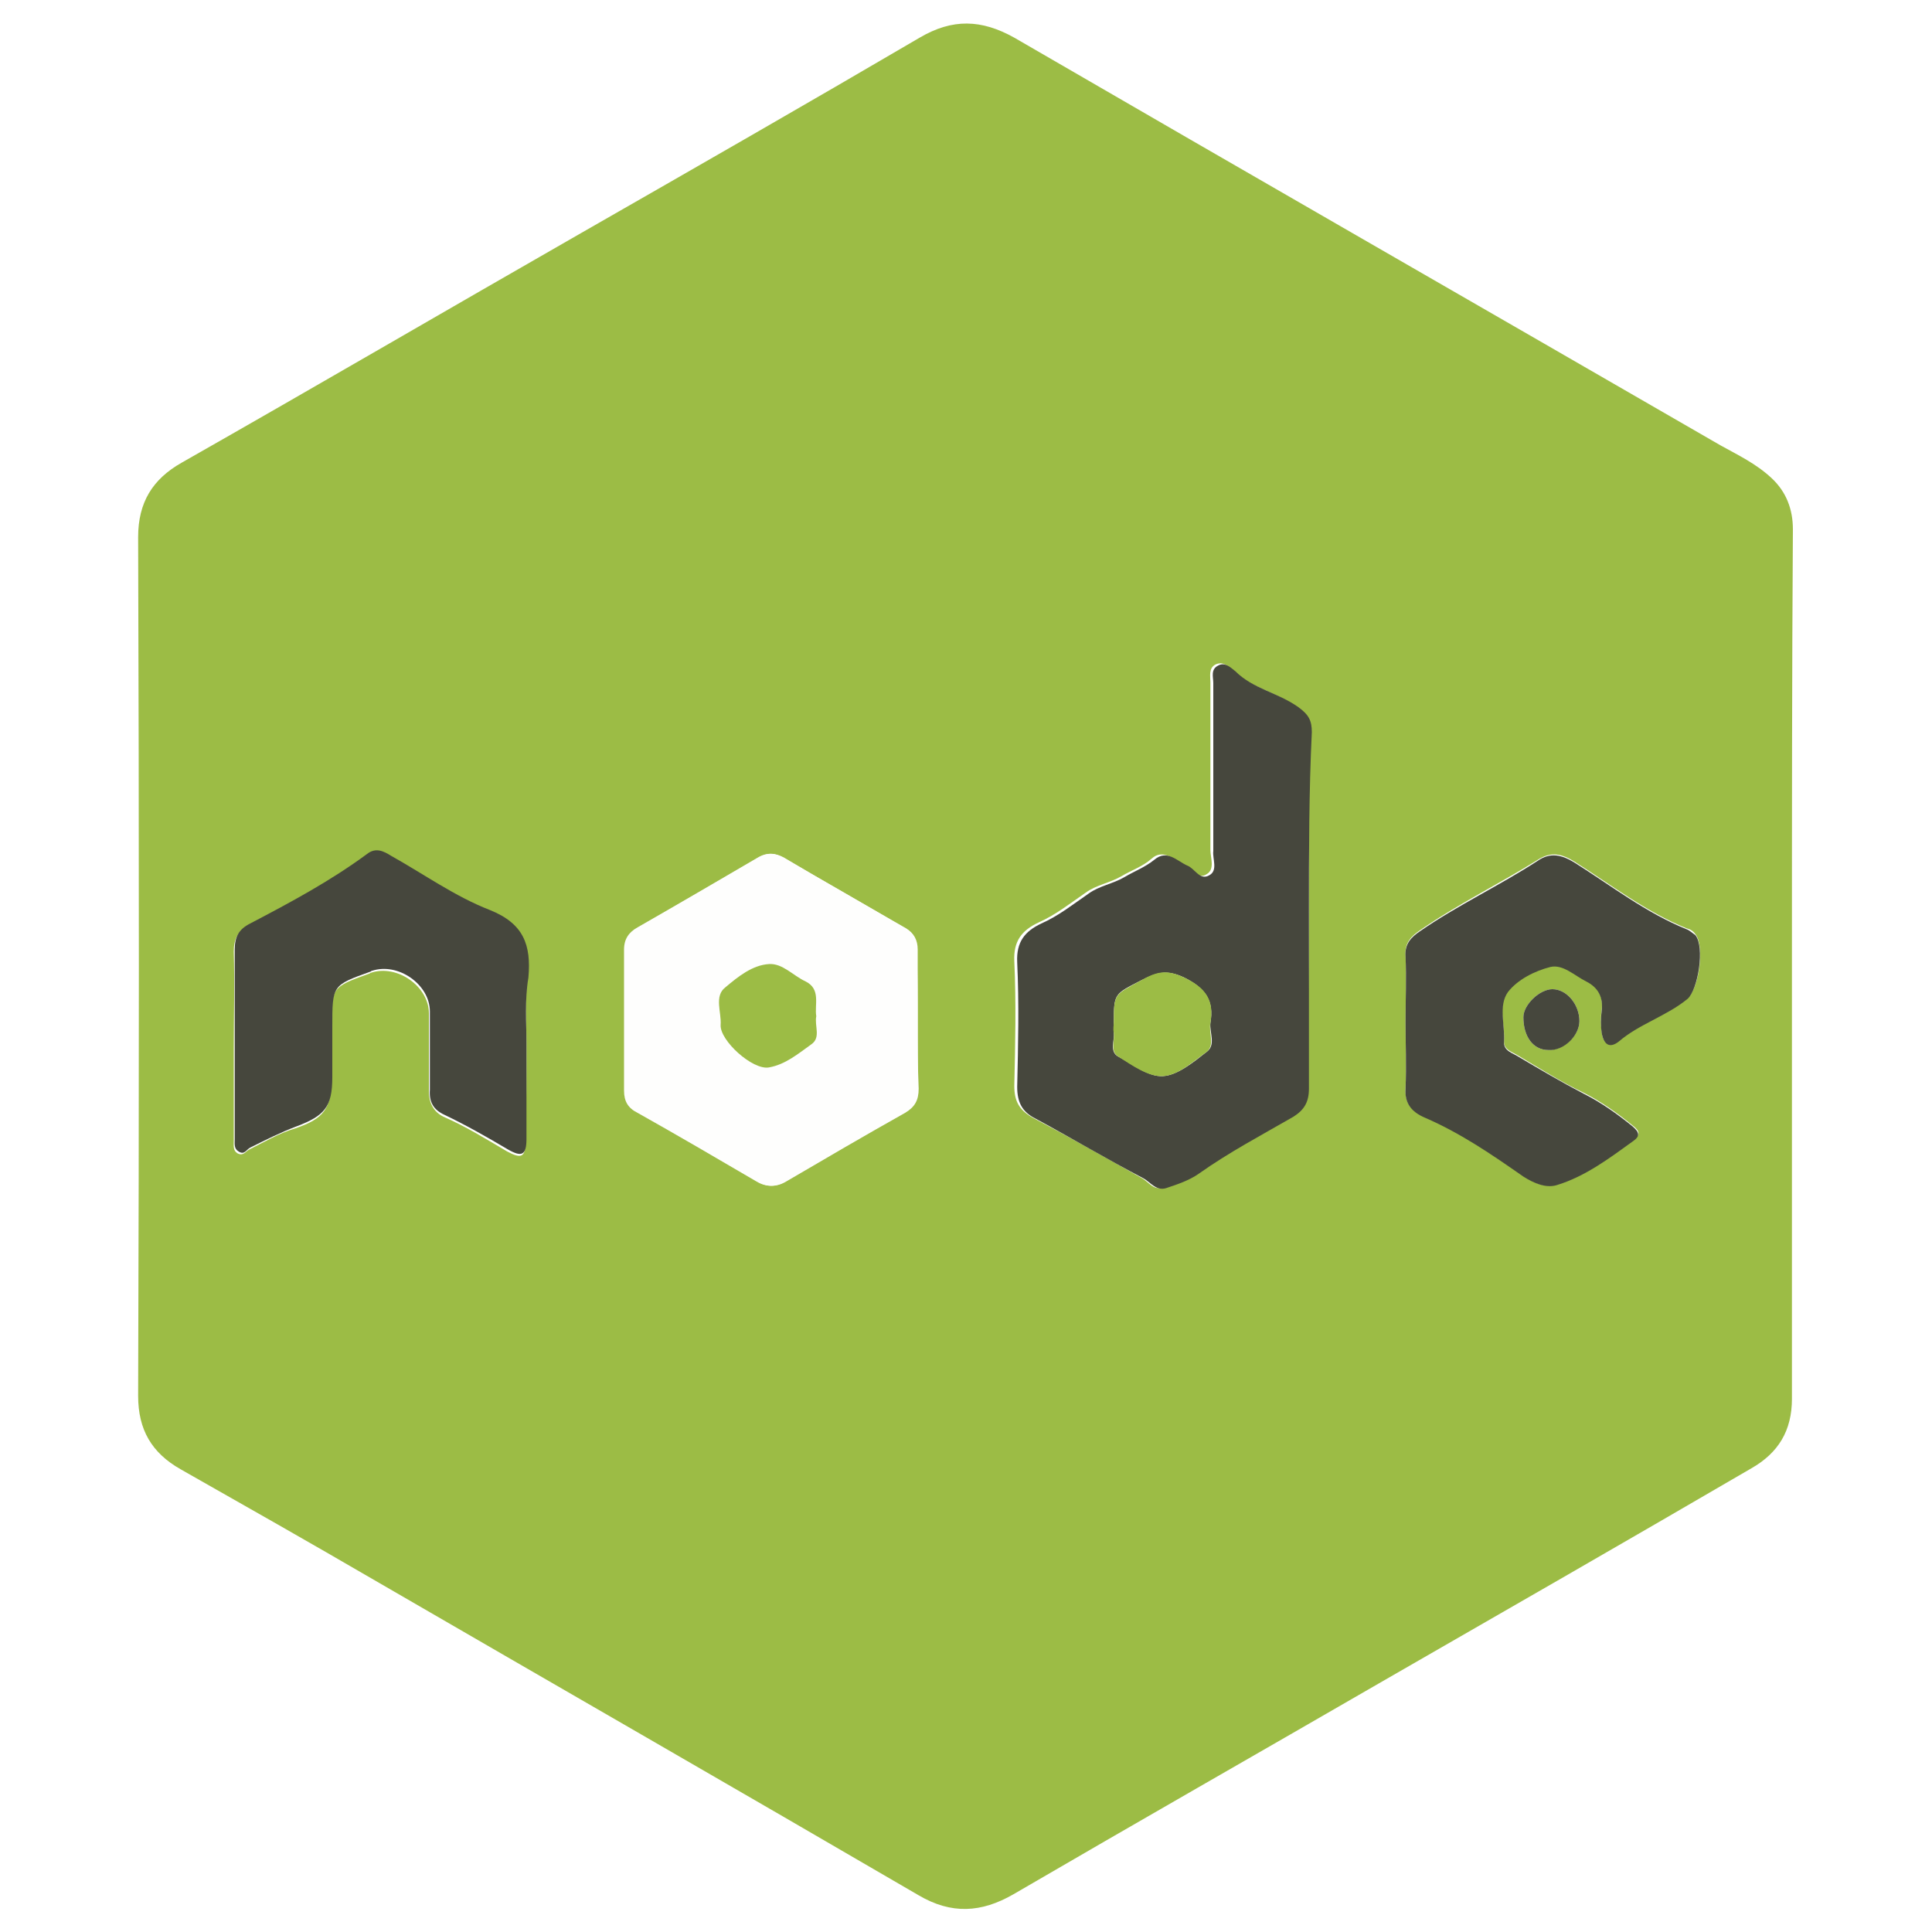
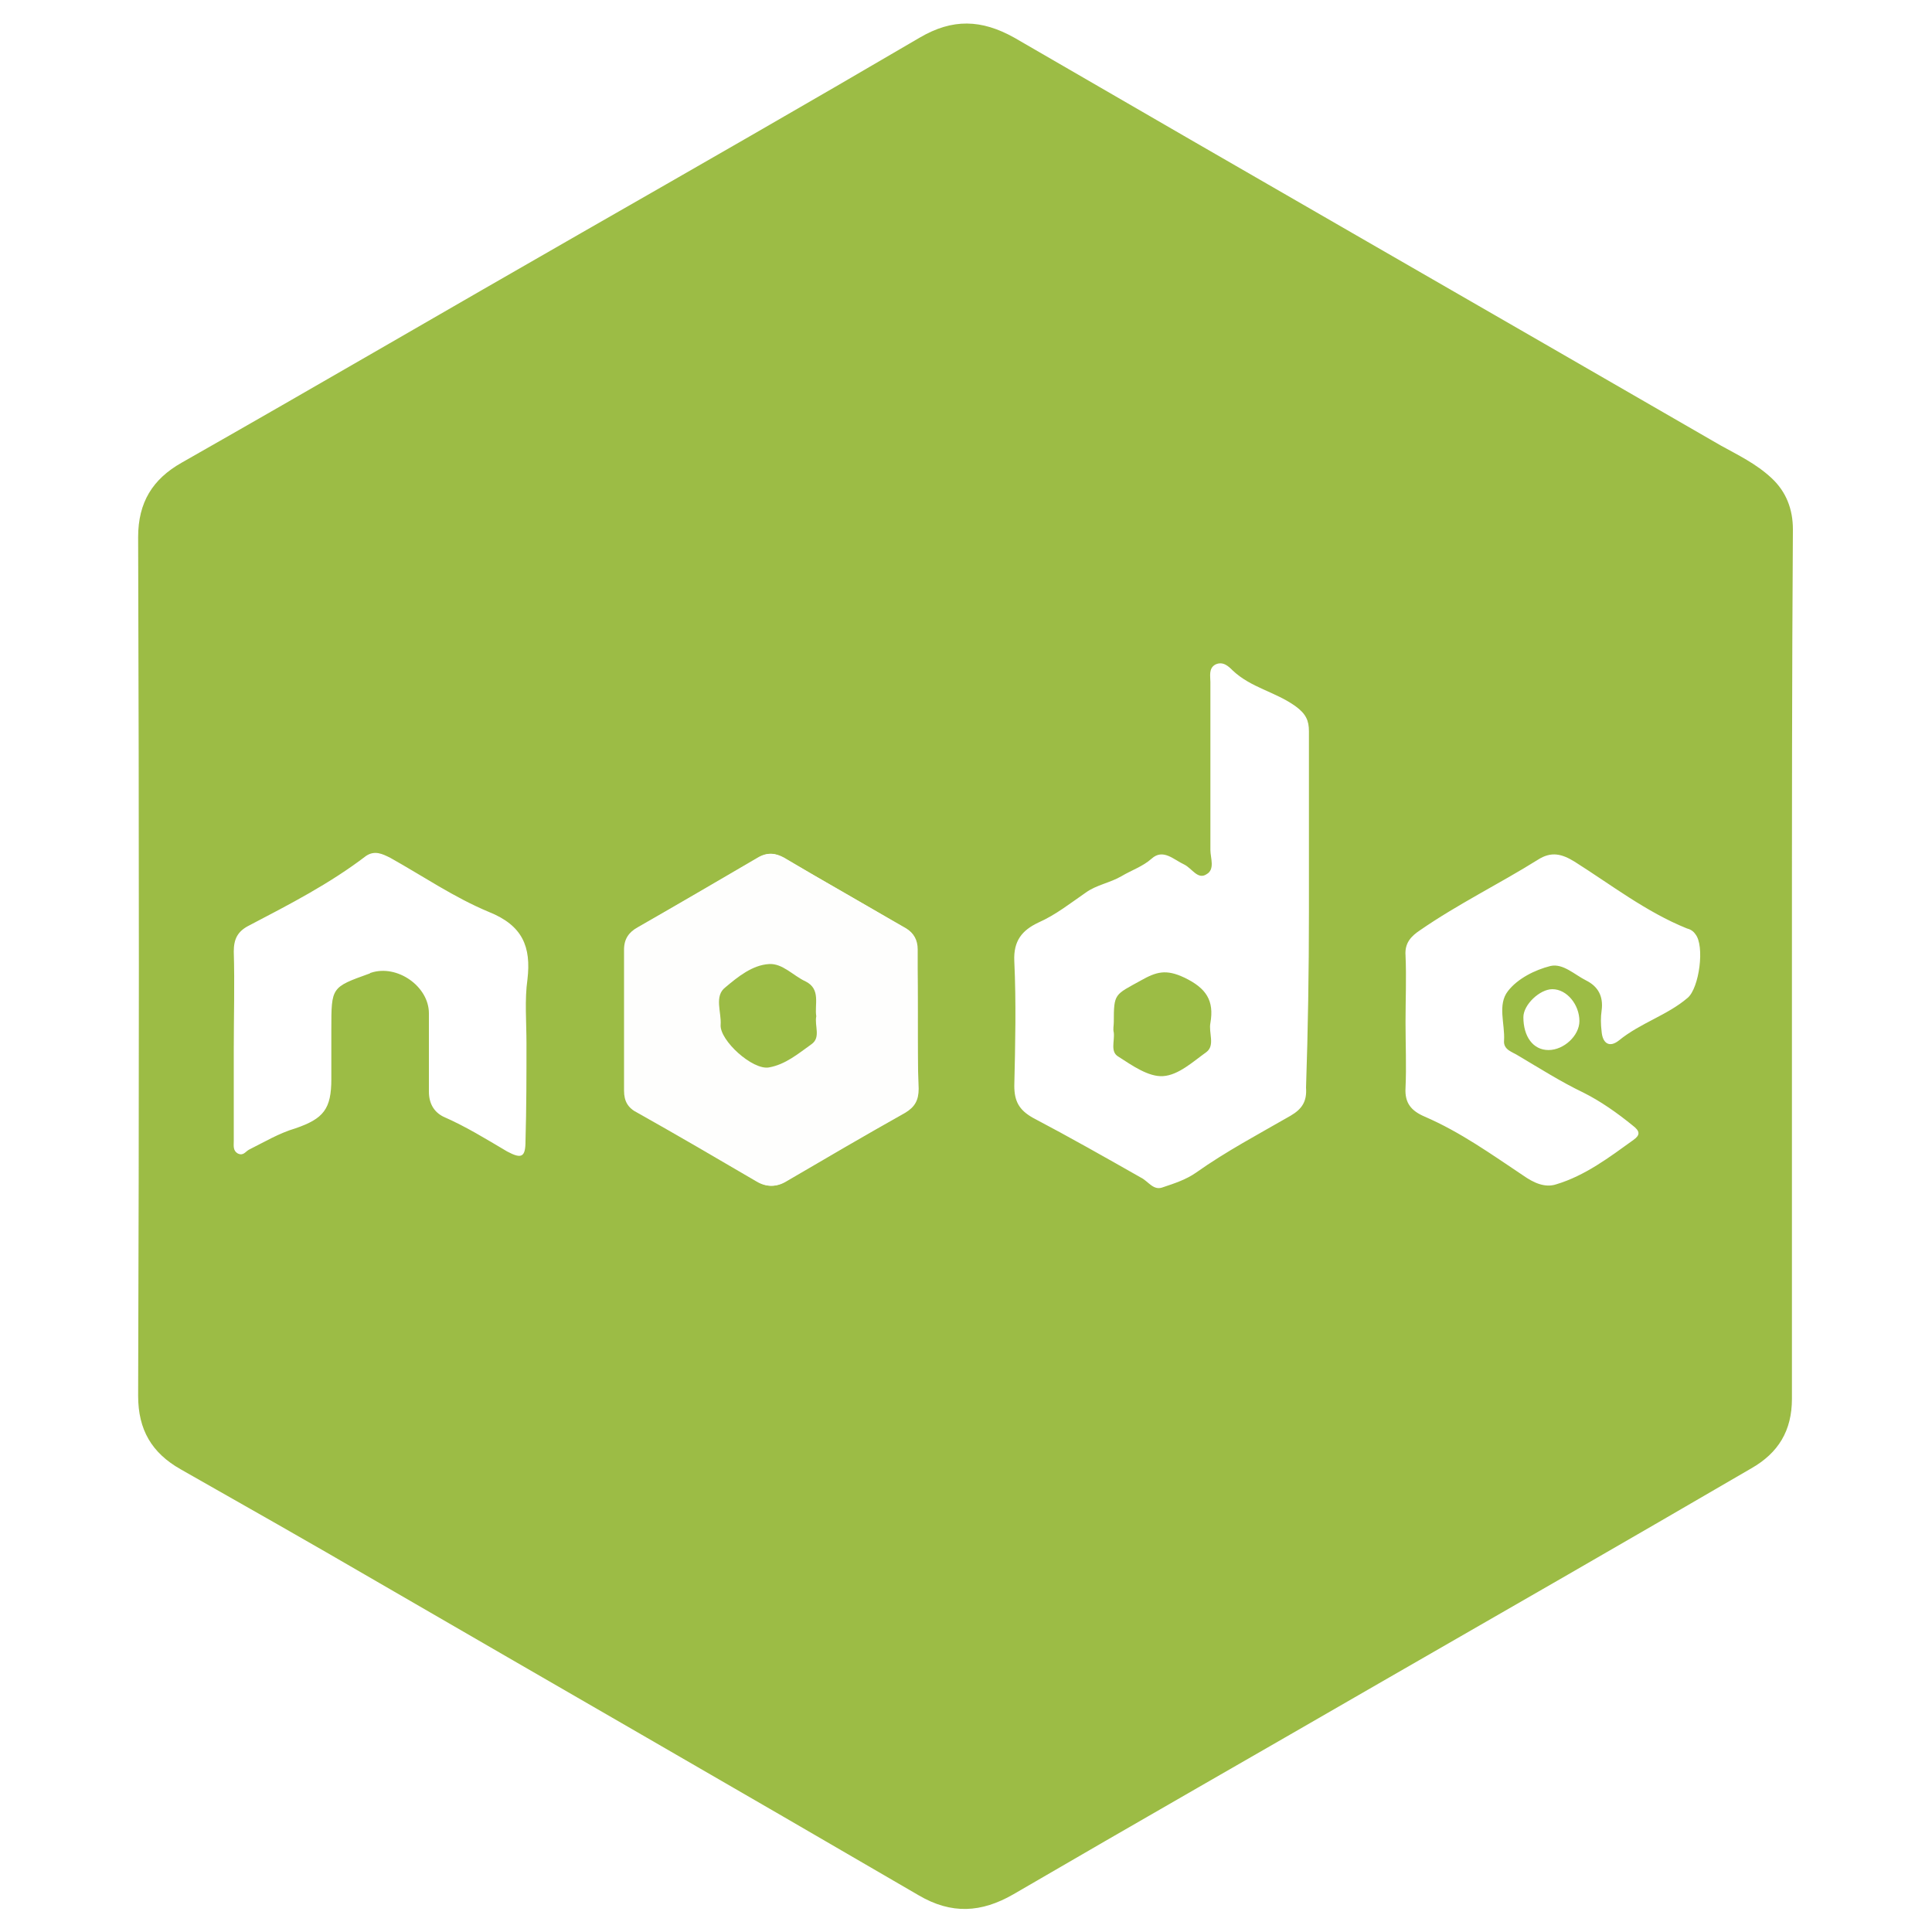
<svg xmlns="http://www.w3.org/2000/svg" version="1.1" id="Layer_1" x="0px" y="0px" viewBox="0 0 200 200" style="enable-background:new 0 0 200 200;" xml:space="preserve">
  <style type="text/css">
	.st0{fill:#9CBC45;}
- 	.st1{fill:#46473D;}
- 	.st2{fill:#FEFEFD;}
+ 	.st1{fill:#FEFEFD;}
</style>
  <g id="Qk7KAA.tif">
    <g>
-       <path class="st0" d="M185.5,100c0,14.9,0,29.9,0,44.8c0,3.3-1.4,5.6-4.2,7.2c-12.7,7.4-25.4,14.7-38.1,22    c-12.8,7.4-25.6,14.7-38.3,22.1c-3.3,1.9-6.4,2.1-9.8,0.1c-18.7-10.9-37.5-21.7-56.3-32.6c-6.7-3.9-13.4-7.7-20.1-11.5    c-3-1.7-4.4-4.1-4.4-7.6c0.1-29.6,0.1-59.2,0-88.9c0-3.6,1.5-6,4.5-7.7C32.7,40,46.4,32,60.2,24.1c11.7-6.7,23.4-13.4,35-20.2    c3.4-2,6.4-1.9,9.8,0C129.3,18,153.7,32,178.1,46.1c1.8,1,3.7,1.9,5.3,3.4c1.5,1.4,2.2,3.2,2.2,5.3    C185.5,69.9,185.5,84.9,185.5,100z M135.5,94.4c0-6.2,0-12.5,0-18.7c0-1.1-0.3-1.8-1.4-2.6c-2.1-1.5-4.6-1.9-6.5-3.7    c-0.4-0.4-1-1-1.8-0.6c-0.7,0.4-0.5,1.2-0.5,1.8c0,5.8,0,11.6,0,17.4c0,0.8,0.5,2-0.4,2.5c-0.9,0.6-1.5-0.6-2.3-1    c-1.1-0.5-2.2-1.7-3.4-0.6c-0.9,0.8-2.1,1.2-3.1,1.8c-1.2,0.7-2.6,0.9-3.7,1.7c-1.6,1.1-3.1,2.3-4.9,3.1c-1.7,0.8-2.6,1.9-2.5,4    c0.2,4.3,0.1,8.6,0,12.9c0,1.6,0.5,2.5,1.9,3.3c3.8,2,7.5,4.1,11.2,6.2c0.8,0.4,1.3,1.4,2.3,1c1.2-0.4,2.4-0.8,3.4-1.5    c3.1-2.2,6.5-4,9.8-5.9c1.2-0.7,1.7-1.5,1.6-2.9C135.4,106.7,135.5,100.5,135.5,94.4z M95,105.7c0-2.5,0-4.9,0-7.4    c0-1-0.4-1.7-1.2-2.2c-4.2-2.4-8.4-4.8-12.6-7.3c-0.9-0.5-1.7-0.6-2.7,0c-4.1,2.4-8.3,4.8-12.4,7.2c-0.9,0.5-1.4,1.2-1.4,2.3    c0,4.9,0,9.7,0,14.6c0,1.1,0.4,1.8,1.4,2.3c4.1,2.3,8.2,4.7,12.3,7.1c1,0.6,2,0.6,3,0c4.1-2.4,8.2-4.8,12.3-7.1    c1-0.6,1.4-1.3,1.4-2.5C95,110.4,95,108.1,95,105.7z M54.5,108C54.5,108,54.5,108,54.5,108c0-2.2-0.2-4.5,0.1-6.6    c0.4-3.4-0.5-5.6-4-7c-3.6-1.5-6.8-3.7-10.2-5.6c-0.8-0.4-1.6-0.8-2.5-0.2c-3.8,2.9-7.9,5-12.1,7.2c-1.2,0.6-1.6,1.4-1.6,2.7    c0.1,3.4,0,6.7,0,10.1c0,3.2,0,6.3,0,9.5c0,0.5-0.1,1,0.4,1.3c0.6,0.3,0.8-0.2,1.2-0.4c1.6-0.8,3.1-1.7,4.8-2.2    c2.9-1,3.7-2,3.7-5.1c0-1.7,0-3.5,0-5.2c0-4.3,0-4.3,3.9-5.7c0.1,0,0.1-0.1,0.2-0.1c2.7-0.9,6,1.4,6,4.2c0,2.7,0,5.4,0,8.1    c0,1.2,0.5,2.1,1.5,2.6c2.3,1,4.4,2.3,6.6,3.6c1.5,0.8,1.9,0.6,1.9-1.1C54.5,114.6,54.5,111.3,54.5,108z M145.5,105.8    C145.5,105.8,145.5,105.8,145.5,105.8c0,2.3,0.1,4.6,0,6.8c-0.1,1.6,0.6,2.4,2,3c3.7,1.6,6.9,3.9,10.2,6.1c1,0.7,2.2,1.3,3.4,0.9    c3-0.9,5.5-2.8,8-4.6c0.7-0.5,0.7-0.9-0.1-1.5c-1.6-1.3-3.3-2.5-5.1-3.4c-2.3-1.1-4.5-2.5-6.7-3.8c-0.6-0.4-1.6-0.6-1.5-1.6    c0.1-1.7-0.7-3.7,0.4-5.1c1-1.3,2.8-2.2,4.4-2.6c1.3-0.3,2.5,0.9,3.7,1.5c1.2,0.6,1.8,1.6,1.6,3.1c-0.1,0.7-0.1,1.4,0,2.2    c0.1,1.2,0.8,1.7,1.8,0.9c2.2-1.8,5-2.6,7.1-4.4c1.2-1,1.8-5.4,0.8-6.6c-0.2-0.3-0.5-0.5-0.9-0.6c-4.2-1.7-7.8-4.5-11.6-6.9    c-1.3-0.8-2.4-1.1-3.8-0.2c-4,2.5-8.3,4.6-12.2,7.3c-0.9,0.6-1.6,1.3-1.5,2.6C145.6,101.2,145.5,103.5,145.5,105.8z M163.5,105.7    c0-1.7-1.3-3.3-2.8-3.3c-1.3,0-3,1.6-3,2.9c0,2,1,3.4,2.6,3.4C161.9,108.7,163.5,107.2,163.5,105.7z" />
-       <path class="st1" d="M135.5,94.4c0,6.1,0,12.2,0,18.3c0,1.4-0.5,2.2-1.6,2.9c-3.3,1.9-6.7,3.7-9.8,5.9c-1,0.7-2.2,1.1-3.4,1.5    c-1,0.3-1.6-0.6-2.3-1c-3.8-2-7.5-4.2-11.2-6.2c-1.4-0.7-1.9-1.7-1.9-3.3c0.1-4.3,0.2-8.6,0-12.9c-0.1-2.1,0.8-3.2,2.5-4    c1.8-0.8,3.3-2,4.9-3.1c1.1-0.8,2.5-1,3.7-1.7c1-0.6,2.1-1,3.1-1.8c1.3-1.1,2.3,0.1,3.4,0.6c0.8,0.3,1.3,1.6,2.3,1    c0.9-0.5,0.3-1.7,0.4-2.5c0-5.8,0-11.6,0-17.4c0-0.6-0.3-1.4,0.5-1.8c0.7-0.4,1.3,0.2,1.8,0.6c1.8,1.8,4.4,2.2,6.5,3.7    c1.1,0.8,1.4,1.4,1.4,2.6C135.5,82,135.5,88.2,135.5,94.4z M125.3,105.9c0.4-2.3-0.5-3.6-2.7-4.7c-1.9-0.9-2.9-0.5-4.5,0.3    c-2.7,1.4-2.8,1.3-2.8,4.3c0,0.4,0,0.7,0,1.1c0.1,0.8-0.5,2,0.5,2.5c1.5,0.8,3.1,2.1,4.6,2c1.5-0.1,3.1-1.4,4.5-2.5    C125.9,108.2,125.2,106.9,125.3,105.9z" />
-       <path class="st2" d="M95,105.7c0,2.3,0,4.7,0,7c0,1.2-0.4,1.9-1.4,2.5c-4.1,2.3-8.2,4.7-12.3,7.1c-1,0.6-2,0.6-3,0    c-4.1-2.4-8.2-4.8-12.3-7.1c-1-0.5-1.4-1.2-1.4-2.3c0-4.9,0-9.7,0-14.6c0-1.1,0.5-1.8,1.4-2.3c4.2-2.4,8.3-4.8,12.4-7.2    c1-0.6,1.8-0.5,2.7,0c4.2,2.4,8.4,4.8,12.6,7.3c0.9,0.5,1.2,1.2,1.2,2.2C95,100.8,95,103.3,95,105.7z M84.5,105.2    c-0.2-1.2,0.5-2.8-1.1-3.6c-1.3-0.6-2.4-1.9-3.8-1.8c-1.7,0.1-3.2,1.3-4.5,2.4c-1.1,0.9-0.4,2.6-0.5,3.9c-0.1,1.6,3.3,4.7,5,4.4    c1.7-0.3,3-1.4,4.4-2.4C84.9,107.4,84.3,106.2,84.5,105.2z" />
-       <path class="st1" d="M54.5,108c0,3.3,0,6.6,0,9.9c0,1.7-0.5,1.9-1.9,1.1c-2.2-1.3-4.3-2.5-6.6-3.6c-1.1-0.5-1.6-1.3-1.5-2.6    c0-2.7,0-5.4,0-8.1c0-2.8-3.3-5.1-6-4.2c-0.1,0-0.1,0.1-0.2,0.1c-3.9,1.4-3.9,1.4-3.9,5.7c0,1.7,0,3.5,0,5.2c0,3.1-0.8,4-3.7,5.1    c-1.6,0.6-3.2,1.4-4.8,2.2c-0.4,0.2-0.6,0.8-1.2,0.4c-0.5-0.3-0.4-0.8-0.4-1.3c0-3.2,0-6.3,0-9.5c0-3.4,0-6.7,0-10.1    c0-1.3,0.4-2.1,1.6-2.7c4.2-2.2,8.3-4.4,12.1-7.2c0.9-0.7,1.7-0.3,2.5,0.2c3.4,1.9,6.6,4.2,10.2,5.6c3.5,1.4,4.3,3.6,4,7    C54.3,103.6,54.5,105.8,54.5,108C54.5,108,54.5,108,54.5,108z" />
-       <path class="st1" d="M145.5,105.8c0-2.3,0.1-4.6,0-6.8c-0.1-1.3,0.6-2,1.5-2.6c3.9-2.7,8.2-4.7,12.2-7.3c1.3-0.9,2.5-0.6,3.8,0.2    c3.8,2.4,7.4,5.2,11.6,6.9c0.3,0.1,0.6,0.4,0.9,0.6c1,1.2,0.3,5.6-0.8,6.6c-2.2,1.8-5,2.6-7.1,4.4c-1,0.8-1.6,0.3-1.8-0.9    c-0.1-0.7-0.1-1.5,0-2.2c0.2-1.5-0.4-2.5-1.6-3.1c-1.2-0.6-2.4-1.8-3.7-1.5c-1.6,0.4-3.4,1.3-4.4,2.6c-1,1.4-0.3,3.4-0.4,5.1    c-0.1,1,0.9,1.2,1.5,1.6c2.2,1.3,4.4,2.6,6.7,3.8c1.8,0.9,3.5,2.1,5.1,3.4c0.7,0.6,0.8,1,0.1,1.5c-2.5,1.8-5,3.7-8,4.6    c-1.1,0.3-2.3-0.2-3.4-0.9c-3.3-2.3-6.5-4.5-10.2-6.1c-1.4-0.6-2.1-1.5-2-3C145.6,110.3,145.5,108,145.5,105.8    C145.5,105.8,145.5,105.8,145.5,105.8z" />
-       <path class="st1" d="M163.5,105.7c0,1.5-1.6,3.1-3.2,3c-1.6,0-2.6-1.4-2.6-3.4c0-1.3,1.7-2.9,3-2.9    C162.2,102.4,163.5,104,163.5,105.7z" />
+       <path class="st0" d="M185.5,100c0,14.9,0,29.9,0,44.8c0,3.3-1.4,5.6-4.2,7.2c-12.7,7.4-25.4,14.7-38.1,22    c-12.8,7.4-25.6,14.7-38.3,22.1c-3.3,1.9-6.4,2.1-9.8,0.1c-18.7-10.9-37.5-21.7-56.3-32.6c-6.7-3.9-13.4-7.7-20.1-11.5    c-3-1.7-4.4-4.1-4.4-7.6c0.1-29.6,0.1-59.2,0-88.9c0-3.6,1.5-6,4.5-7.7C32.7,40,46.4,32,60.2,24.1c11.7-6.7,23.4-13.4,35-20.2    c3.4-2,6.4-1.9,9.8,0C129.3,18,153.7,32,178.1,46.1c1.8,1,3.7,1.9,5.3,3.4c1.5,1.4,2.2,3.2,2.2,5.3    C185.5,69.9,185.5,84.9,185.5,100z M135.5,94.4c0-6.2,0-12.5,0-18.7c0-1.1-0.3-1.8-1.4-2.6c-2.1-1.5-4.6-1.9-6.5-3.7    c-0.4-0.4-1-1-1.8-0.6c-0.7,0.4-0.5,1.2-0.5,1.8c0,5.8,0,11.6,0,17.4c0,0.8,0.5,2-0.4,2.5c-0.9,0.6-1.5-0.6-2.3-1    c-1.1-0.5-2.2-1.7-3.4-0.6c-0.9,0.8-2.1,1.2-3.1,1.8c-1.2,0.7-2.6,0.9-3.7,1.7c-1.6,1.1-3.1,2.3-4.9,3.1c-1.7,0.8-2.6,1.9-2.5,4    c0.2,4.3,0.1,8.6,0,12.9c0,1.6,0.5,2.5,1.9,3.3c3.8,2,7.5,4.1,11.2,6.2c0.8,0.4,1.3,1.4,2.3,1c1.2-0.4,2.4-0.8,3.4-1.5    c3.1-2.2,6.5-4,9.8-5.9c1.2-0.7,1.7-1.5,1.6-2.9C135.4,106.7,135.5,100.5,135.5,94.4z M95,105.7c0-2.5,0-4.9,0-7.4    c0-1-0.4-1.7-1.2-2.2c-4.2-2.4-8.4-4.8-12.6-7.3c-0.9-0.5-1.7-0.6-2.7,0c-4.1,2.4-8.3,4.8-12.4,7.2c-0.9,0.5-1.4,1.2-1.4,2.3    c0,4.9,0,9.7,0,14.6c0,1.1,0.4,1.8,1.4,2.3c4.1,2.3,8.2,4.7,12.3,7.1c1,0.6,2,0.6,3,0c4.1-2.4,8.2-4.8,12.3-7.1    c1-0.6,1.4-1.3,1.4-2.5C95,110.4,95,108.1,95,105.7z M54.5,108L54.5,108c0-2.2-0.2-4.5,0.1-6.6c0.4-3.4-0.5-5.6-4-7    c-3.6-1.5-6.8-3.7-10.2-5.6c-0.8-0.4-1.6-0.8-2.5-0.2c-3.8,2.9-7.9,5-12.1,7.2c-1.2,0.6-1.6,1.4-1.6,2.7c0.1,3.4,0,6.7,0,10.1    c0,3.2,0,6.3,0,9.5c0,0.5-0.1,1,0.4,1.3c0.6,0.3,0.8-0.2,1.2-0.4c1.6-0.8,3.1-1.7,4.8-2.2c2.9-1,3.7-2,3.7-5.1c0-1.7,0-3.5,0-5.2    c0-4.3,0-4.3,3.9-5.7c0.1,0,0.1-0.1,0.2-0.1c2.7-0.9,6,1.4,6,4.2c0,2.7,0,5.4,0,8.1c0,1.2,0.5,2.1,1.5,2.6c2.3,1,4.4,2.3,6.6,3.6    c1.5,0.8,1.9,0.6,1.9-1.1C54.5,114.6,54.5,111.3,54.5,108z M145.5,105.8L145.5,105.8c0,2.3,0.1,4.6,0,6.8c-0.1,1.6,0.6,2.4,2,3    c3.7,1.6,6.9,3.9,10.2,6.1c1,0.7,2.2,1.3,3.4,0.9c3-0.9,5.5-2.8,8-4.6c0.7-0.5,0.7-0.9-0.1-1.5c-1.6-1.3-3.3-2.5-5.1-3.4    c-2.3-1.1-4.5-2.5-6.7-3.8c-0.6-0.4-1.6-0.6-1.5-1.6c0.1-1.7-0.7-3.7,0.4-5.1c1-1.3,2.8-2.2,4.4-2.6c1.3-0.3,2.5,0.9,3.7,1.5    s1.8,1.6,1.6,3.1c-0.1,0.7-0.1,1.4,0,2.2c0.1,1.2,0.8,1.7,1.8,0.9c2.2-1.8,5-2.6,7.1-4.4c1.2-1,1.8-5.4,0.8-6.6    c-0.2-0.3-0.5-0.5-0.9-0.6c-4.2-1.7-7.8-4.5-11.6-6.9c-1.3-0.8-2.4-1.1-3.8-0.2c-4,2.5-8.3,4.6-12.2,7.3c-0.9,0.6-1.6,1.3-1.5,2.6    C145.6,101.2,145.5,103.5,145.5,105.8z M163.5,105.7c0-1.7-1.3-3.3-2.8-3.3c-1.3,0-3,1.6-3,2.9c0,2,1,3.4,2.6,3.4    C161.9,108.7,163.5,107.2,163.5,105.7z" />
+       <path class="st1" d="M95,105.7c0,2.3,0,4.7,0,7c0,1.2-0.4,1.9-1.4,2.5c-4.1,2.3-8.2,4.7-12.3,7.1c-1,0.6-2,0.6-3,0    c-4.1-2.4-8.2-4.8-12.3-7.1c-1-0.5-1.4-1.2-1.4-2.3c0-4.9,0-9.7,0-14.6c0-1.1,0.5-1.8,1.4-2.3c4.2-2.4,8.3-4.8,12.4-7.2    c1-0.6,1.8-0.5,2.7,0c4.2,2.4,8.4,4.8,12.6,7.3c0.9,0.5,1.2,1.2,1.2,2.2C95,100.8,95,103.3,95,105.7z M84.5,105.2    c-0.2-1.2,0.5-2.8-1.1-3.6c-1.3-0.6-2.4-1.9-3.8-1.8c-1.7,0.1-3.2,1.3-4.5,2.4c-1.1,0.9-0.4,2.6-0.5,3.9c-0.1,1.6,3.3,4.7,5,4.4    c1.7-0.3,3-1.4,4.4-2.4C84.9,107.4,84.3,106.2,84.5,105.2z" />
      <path class="st0" d="M125.3,105.9c-0.2,1,0.5,2.3-0.4,3c-1.4,1-2.9,2.4-4.5,2.5c-1.5,0.1-3.2-1.1-4.6-2c-0.9-0.5-0.4-1.6-0.5-2.5    c-0.1-0.4,0-0.7,0-1.1c0-3,0.1-2.8,2.8-4.3c1.6-0.9,2.6-1.2,4.5-0.3C124.9,102.3,125.7,103.6,125.3,105.9z" />
      <path class="st0" d="M84.5,105.2c-0.2,1,0.5,2.2-0.5,2.9c-1.4,1-2.7,2.1-4.4,2.4c-1.7,0.3-5.1-2.8-5-4.4c0.1-1.3-0.7-3,0.5-3.9    c1.3-1.1,2.8-2.3,4.5-2.4c1.4-0.1,2.5,1.2,3.8,1.8C85,102.4,84.3,104,84.5,105.2z" />
    </g>
  </g>
</svg>
